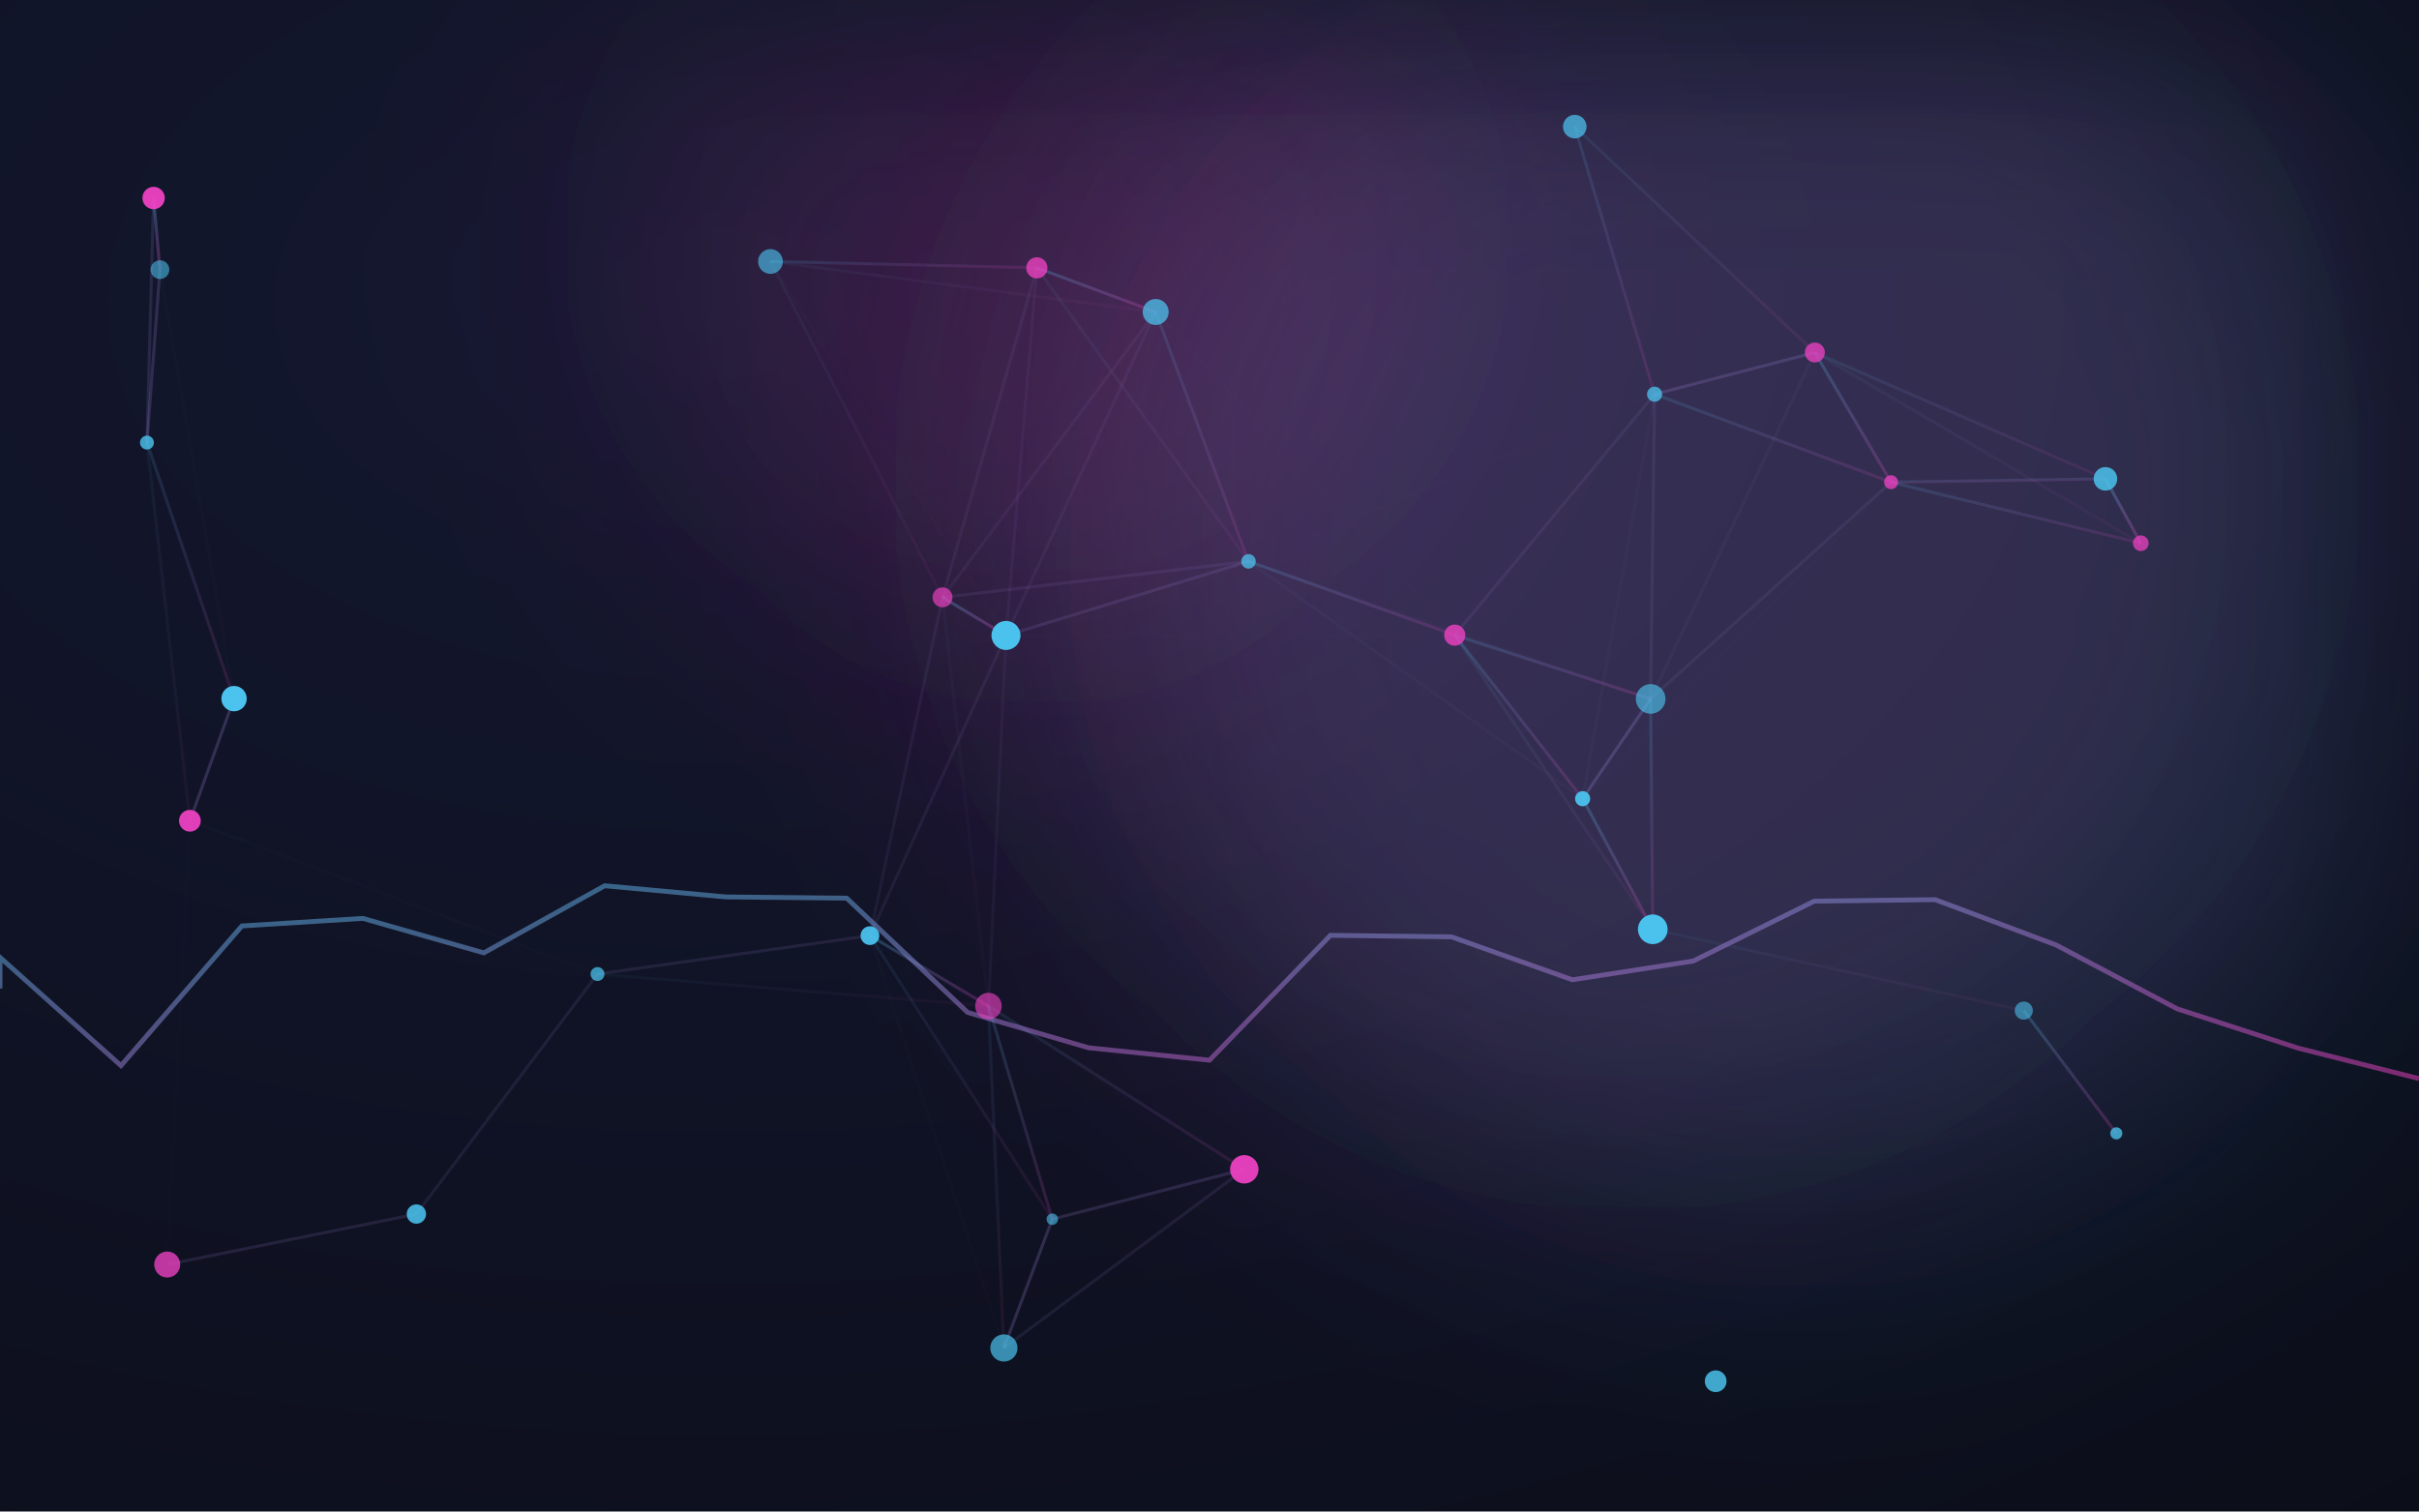
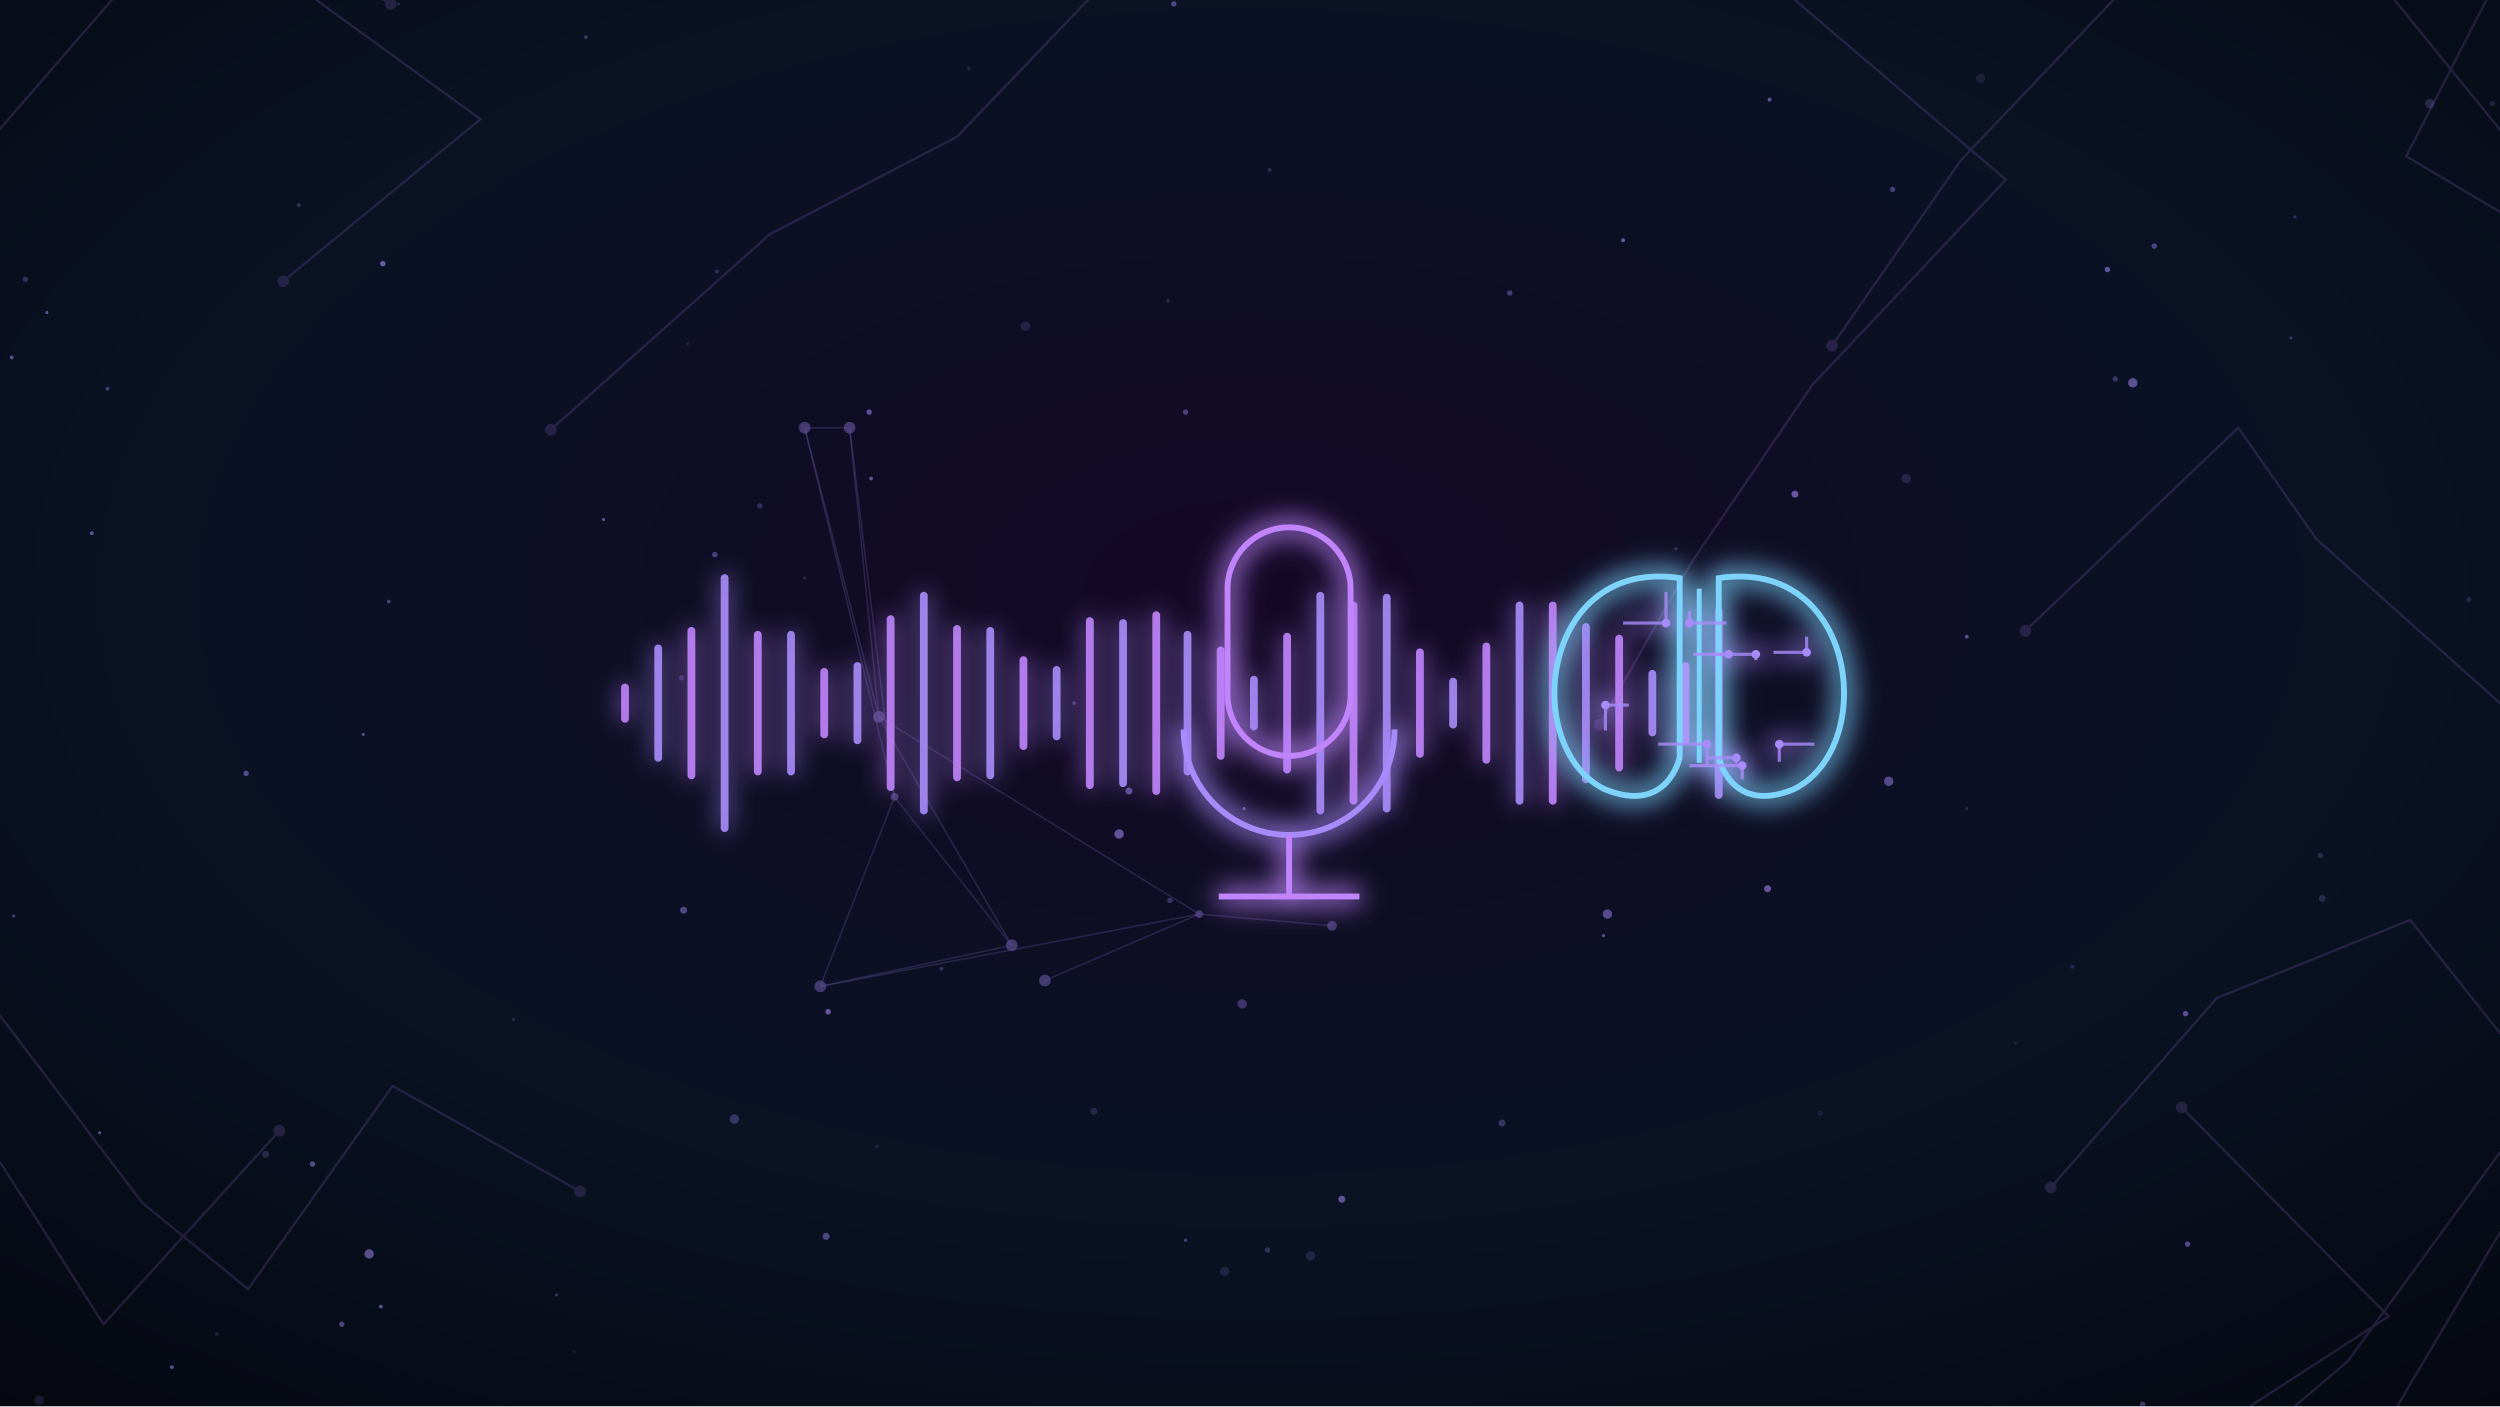
- <svg xmlns="http://www.w3.org/2000/svg" viewBox="0 0 800 500" role="img" aria-label="">
+ <svg xmlns="http://www.w3.org/2000/svg" viewBox="0 0 1280 720" width="1280" height="720">
  <defs>
-     <linearGradient id="lg" x1="0" y1="0" x2="1" y2="1">
-       <stop offset="0" stop-color="hsl(196 85% 62%)" />
-       <stop offset="1" stop-color="hsl(315 85% 60%)" />
+     <radialGradient id="bg" cx="50%" cy="42%" r="80%">
+       <stop offset="0%" stop-color="#140826" />
+       <stop offset="55%" stop-color="#0a1224" />
+       <stop offset="100%" stop-color="#05070f" />
+     </radialGradient>
+     <linearGradient id="acc" x1="0" y1="0" x2="1" y2="1">
+       <stop offset="0%" stop-color="#c084fc" />
+       <stop offset="50%" stop-color="#a78bfa" />
+       <stop offset="100%" stop-color="#7dd3fc" />
    </linearGradient>
-     <radialGradient id="bg" cx="0.3" cy="0.2" r="1.1">
-       <stop offset="0" stop-color="#141830" />
-       <stop offset="1" stop-color="#0b0d18" />
-     </radialGradient>
-     <filter id="blur" x="-60%" y="-60%" width="220%" height="220%">
-       <feGaussianBlur stdDeviation="46" />
+     <linearGradient id="accV" x1="0" y1="0" x2="0" y2="1">
+       <stop offset="0%" stop-color="#c084fc" />
+       <stop offset="100%" stop-color="#7dd3fc" />
+     </linearGradient>
+     <filter id="glow" x="-60%" y="-60%" width="220%" height="220%">
+       <feGaussianBlur stdDeviation="6" result="b" />
+       <feMerge>
+         <feMergeNode in="b" />
+         <feMergeNode in="SourceGraphic" />
+       </feMerge>
+     </filter>
+     <filter id="softglow" x="-80%" y="-80%" width="260%" height="260%">
+       <feGaussianBlur stdDeviation="14" result="b" />
+       <feMerge>
+         <feMergeNode in="b" />
+         <feMergeNode in="SourceGraphic" />
+       </feMerge>
    </filter>
  </defs>
-   <rect width="800" height="500" fill="url(#bg)" />
-   <circle cx="343" cy="79" r="135" fill="hsl(315 85% 60%)" fill-opacity="0.13" filter="url(#blur)" />
-   <circle cx="594" cy="187" r="219" fill="hsl(196 85% 62%)" fill-opacity="0.13" filter="url(#blur)" />
-   <circle cx="538" cy="159" r="221" fill="hsl(315 85% 60%)" fill-opacity="0.13" filter="url(#blur)" />
-   <path d="M 0 327 L 0 316.7 L 40 352.5 L 80 306.3 L 120 303.8 L 160 315.2 L 200 293.0 L 240 296.7 L 280 297.1 L 320 334.9 L 360 346.6 L 400 350.7 L 440 309.4 L 480 309.9 L 520 324.1 L 560 317.9 L 600 298.1 L 640 297.6 L 680 312.6 L 720 333.7 L 760 346.7 L 800 356.8" fill="none" stroke="url(#lg)" stroke-opacity="0.5" stroke-width="1.6" />
-   <line x1="62.8" y1="271.5" x2="48.6" y2="146.4" stroke="url(#lg)" stroke-opacity="0.055" stroke-width="1" />
-   <line x1="62.8" y1="271.5" x2="77.4" y2="231.1" stroke="url(#lg)" stroke-opacity="0.243" stroke-width="1" />
-   <line x1="62.8" y1="271.5" x2="197.6" y2="322.2" stroke="url(#lg)" stroke-opacity="0.014" stroke-width="1" />
-   <line x1="62.8" y1="271.5" x2="55.3" y2="418.3" stroke="url(#lg)" stroke-opacity="0.007" stroke-width="1" />
-   <line x1="412.9" y1="185.7" x2="342.9" y2="88.6" stroke="url(#lg)" stroke-opacity="0.069" stroke-width="1" />
-   <line x1="412.9" y1="185.7" x2="481.1" y2="210.1" stroke="url(#lg)" stroke-opacity="0.176" stroke-width="1" />
-   <line x1="412.9" y1="185.7" x2="547.2" y2="130.4" stroke="url(#lg)" stroke-opacity="0.011" stroke-width="1" />
-   <line x1="412.9" y1="185.7" x2="545.9" y2="231.2" stroke="url(#lg)" stroke-opacity="0.021" stroke-width="1" />
-   <line x1="412.9" y1="185.7" x2="382.2" y2="103.2" stroke="url(#lg)" stroke-opacity="0.140" stroke-width="1" />
-   <line x1="412.9" y1="185.7" x2="523.4" y2="264.2" stroke="url(#lg)" stroke-opacity="0.033" stroke-width="1" />
-   <line x1="412.9" y1="185.7" x2="311.7" y2="197.6" stroke="url(#lg)" stroke-opacity="0.109" stroke-width="1" />
-   <line x1="412.9" y1="185.7" x2="332.7" y2="210.2" stroke="url(#lg)" stroke-opacity="0.150" stroke-width="1" />
-   <line x1="332.0" y1="445.9" x2="411.5" y2="386.8" stroke="url(#lg)" stroke-opacity="0.115" stroke-width="1" />
-   <line x1="332.0" y1="445.9" x2="348.0" y2="403.3" stroke="url(#lg)" stroke-opacity="0.237" stroke-width="1" />
-   <line x1="332.0" y1="445.9" x2="326.9" y2="332.8" stroke="url(#lg)" stroke-opacity="0.084" stroke-width="1" />
-   <line x1="332.0" y1="445.9" x2="287.7" y2="309.5" stroke="url(#lg)" stroke-opacity="0.015" stroke-width="1" />
-   <line x1="50.8" y1="65.5" x2="48.6" y2="146.4" stroke="url(#lg)" stroke-opacity="0.156" stroke-width="1" />
-   <line x1="50.8" y1="65.5" x2="52.9" y2="89.2" stroke="url(#lg)" stroke-opacity="0.286" stroke-width="1" />
-   <line x1="696.3" y1="158.4" x2="708.0" y2="179.7" stroke="url(#lg)" stroke-opacity="0.285" stroke-width="1" />
-   <line x1="696.3" y1="158.4" x2="625.4" y2="159.5" stroke="url(#lg)" stroke-opacity="0.179" stroke-width="1" />
-   <line x1="696.3" y1="158.4" x2="600.2" y2="116.6" stroke="url(#lg)" stroke-opacity="0.103" stroke-width="1" />
-   <line x1="342.9" y1="88.6" x2="254.8" y2="86.5" stroke="url(#lg)" stroke-opacity="0.140" stroke-width="1" />
-   <line x1="342.9" y1="88.6" x2="382.2" y2="103.2" stroke="url(#lg)" stroke-opacity="0.245" stroke-width="1" />
-   <line x1="342.9" y1="88.6" x2="311.7" y2="197.6" stroke="url(#lg)" stroke-opacity="0.083" stroke-width="1" />
-   <line x1="342.9" y1="88.6" x2="332.7" y2="210.2" stroke="url(#lg)" stroke-opacity="0.063" stroke-width="1" />
-   <line x1="137.7" y1="401.6" x2="197.6" y2="322.2" stroke="url(#lg)" stroke-opacity="0.114" stroke-width="1" />
-   <line x1="137.7" y1="401.6" x2="55.3" y2="418.3" stroke="url(#lg)" stroke-opacity="0.149" stroke-width="1" />
-   <line x1="254.8" y1="86.5" x2="382.2" y2="103.2" stroke="url(#lg)" stroke-opacity="0.049" stroke-width="1" />
-   <line x1="254.8" y1="86.5" x2="311.7" y2="197.6" stroke="url(#lg)" stroke-opacity="0.057" stroke-width="1" />
-   <line x1="254.8" y1="86.5" x2="332.7" y2="210.2" stroke="url(#lg)" stroke-opacity="0.009" stroke-width="1" />
-   <line x1="481.1" y1="210.1" x2="547.2" y2="130.4" stroke="url(#lg)" stroke-opacity="0.105" stroke-width="1" />
-   <line x1="481.1" y1="210.1" x2="545.9" y2="231.2" stroke="url(#lg)" stroke-opacity="0.185" stroke-width="1" />
-   <line x1="481.1" y1="210.1" x2="382.2" y2="103.2" stroke="url(#lg)" stroke-opacity="0.010" stroke-width="1" />
-   <line x1="481.1" y1="210.1" x2="546.6" y2="307.4" stroke="url(#lg)" stroke-opacity="0.074" stroke-width="1" />
-   <line x1="481.1" y1="210.1" x2="523.4" y2="264.2" stroke="url(#lg)" stroke-opacity="0.184" stroke-width="1" />
-   <line x1="481.1" y1="210.1" x2="332.7" y2="210.2" stroke="url(#lg)" stroke-opacity="0.004" stroke-width="1" />
-   <line x1="48.6" y1="146.4" x2="52.9" y2="89.2" stroke="url(#lg)" stroke-opacity="0.210" stroke-width="1" />
-   <line x1="48.6" y1="146.4" x2="77.4" y2="231.1" stroke="url(#lg)" stroke-opacity="0.137" stroke-width="1" />
-   <line x1="547.2" y1="130.4" x2="545.9" y2="231.2" stroke="url(#lg)" stroke-opacity="0.112" stroke-width="1" />
-   <line x1="547.2" y1="130.4" x2="625.4" y2="159.5" stroke="url(#lg)" stroke-opacity="0.151" stroke-width="1" />
-   <line x1="547.2" y1="130.4" x2="600.2" y2="116.6" stroke="url(#lg)" stroke-opacity="0.216" stroke-width="1" />
-   <line x1="547.2" y1="130.4" x2="523.4" y2="264.2" stroke="url(#lg)" stroke-opacity="0.032" stroke-width="1" />
-   <line x1="547.2" y1="130.4" x2="520.8" y2="41.9" stroke="url(#lg)" stroke-opacity="0.131" stroke-width="1" />
-   <line x1="708.0" y1="179.7" x2="625.4" y2="159.5" stroke="url(#lg)" stroke-opacity="0.147" stroke-width="1" />
-   <line x1="708.0" y1="179.7" x2="600.2" y2="116.6" stroke="url(#lg)" stroke-opacity="0.057" stroke-width="1" />
-   <line x1="545.9" y1="231.2" x2="625.4" y2="159.5" stroke="url(#lg)" stroke-opacity="0.097" stroke-width="1" />
-   <line x1="545.9" y1="231.2" x2="546.6" y2="307.4" stroke="url(#lg)" stroke-opacity="0.167" stroke-width="1" />
-   <line x1="545.9" y1="231.2" x2="600.2" y2="116.6" stroke="url(#lg)" stroke-opacity="0.053" stroke-width="1" />
-   <line x1="545.9" y1="231.2" x2="523.4" y2="264.2" stroke="url(#lg)" stroke-opacity="0.249" stroke-width="1" />
-   <line x1="699.9" y1="374.9" x2="669.3" y2="334.3" stroke="url(#lg)" stroke-opacity="0.225" stroke-width="1" />
-   <line x1="411.5" y1="386.8" x2="348.0" y2="403.3" stroke="url(#lg)" stroke-opacity="0.191" stroke-width="1" />
-   <line x1="411.5" y1="386.8" x2="326.9" y2="332.8" stroke="url(#lg)" stroke-opacity="0.112" stroke-width="1" />
-   <line x1="411.5" y1="386.8" x2="287.7" y2="309.5" stroke="url(#lg)" stroke-opacity="0.009" stroke-width="1" />
-   <line x1="382.2" y1="103.2" x2="311.7" y2="197.6" stroke="url(#lg)" stroke-opacity="0.073" stroke-width="1" />
-   <line x1="382.2" y1="103.2" x2="332.7" y2="210.2" stroke="url(#lg)" stroke-opacity="0.073" stroke-width="1" />
-   <line x1="348.0" y1="403.3" x2="326.9" y2="332.8" stroke="url(#lg)" stroke-opacity="0.173" stroke-width="1" />
-   <line x1="348.0" y1="403.3" x2="287.7" y2="309.5" stroke="url(#lg)" stroke-opacity="0.087" stroke-width="1" />
-   <line x1="625.4" y1="159.5" x2="600.2" y2="116.6" stroke="url(#lg)" stroke-opacity="0.227" stroke-width="1" />
-   <line x1="625.4" y1="159.5" x2="523.4" y2="264.2" stroke="url(#lg)" stroke-opacity="0.009" stroke-width="1" />
-   <line x1="546.6" y1="307.4" x2="523.4" y2="264.2" stroke="url(#lg)" stroke-opacity="0.229" stroke-width="1" />
-   <line x1="546.6" y1="307.4" x2="669.3" y2="334.3" stroke="url(#lg)" stroke-opacity="0.055" stroke-width="1" />
-   <line x1="52.9" y1="89.2" x2="77.4" y2="231.1" stroke="url(#lg)" stroke-opacity="0.014" stroke-width="1" />
-   <line x1="600.2" y1="116.6" x2="520.8" y2="41.9" stroke="url(#lg)" stroke-opacity="0.093" stroke-width="1" />
-   <line x1="311.7" y1="197.6" x2="332.7" y2="210.2" stroke="url(#lg)" stroke-opacity="0.284" stroke-width="1" />
-   <line x1="311.7" y1="197.6" x2="326.9" y2="332.8" stroke="url(#lg)" stroke-opacity="0.032" stroke-width="1" />
-   <line x1="311.7" y1="197.6" x2="287.7" y2="309.5" stroke="url(#lg)" stroke-opacity="0.081" stroke-width="1" />
-   <line x1="197.6" y1="322.2" x2="326.9" y2="332.8" stroke="url(#lg)" stroke-opacity="0.046" stroke-width="1" />
-   <line x1="197.6" y1="322.2" x2="287.7" y2="309.5" stroke="url(#lg)" stroke-opacity="0.134" stroke-width="1" />
-   <line x1="332.7" y1="210.2" x2="326.9" y2="332.8" stroke="url(#lg)" stroke-opacity="0.062" stroke-width="1" />
-   <line x1="332.7" y1="210.2" x2="287.7" y2="309.5" stroke="url(#lg)" stroke-opacity="0.093" stroke-width="1" />
-   <line x1="326.9" y1="332.8" x2="287.7" y2="309.5" stroke="url(#lg)" stroke-opacity="0.237" stroke-width="1" />
-   <circle cx="62.8" cy="271.5" r="3.6" fill="hsl(315 85% 60%)" fill-opacity="0.93" />
-   <circle cx="412.9" cy="185.7" r="2.4" fill="hsl(196 85% 62%)" fill-opacity="0.74" />
-   <circle cx="332.0" cy="445.9" r="4.5" fill="hsl(196 85% 62%)" fill-opacity="0.69" />
-   <circle cx="50.8" cy="65.5" r="3.7" fill="hsl(315 85% 60%)" fill-opacity="0.94" />
-   <circle cx="696.3" cy="158.4" r="3.9" fill="hsl(196 85% 62%)" fill-opacity="0.83" />
-   <circle cx="567.4" cy="456.9" r="3.6" fill="hsl(196 85% 62%)" fill-opacity="0.83" />
-   <circle cx="342.9" cy="88.6" r="3.5" fill="hsl(315 85% 60%)" fill-opacity="0.77" />
-   <circle cx="137.7" cy="401.6" r="3.2" fill="hsl(196 85% 62%)" fill-opacity="0.86" />
-   <circle cx="254.8" cy="86.5" r="4.1" fill="hsl(196 85% 62%)" fill-opacity="0.62" />
-   <circle cx="481.1" cy="210.1" r="3.5" fill="hsl(315 85% 60%)" fill-opacity="0.79" />
-   <circle cx="48.6" cy="146.4" r="2.3" fill="hsl(196 85% 62%)" fill-opacity="0.80" />
-   <circle cx="547.2" cy="130.4" r="2.5" fill="hsl(196 85% 62%)" fill-opacity="0.75" />
-   <circle cx="708.0" cy="179.7" r="2.6" fill="hsl(315 85% 60%)" fill-opacity="0.73" />
-   <circle cx="545.9" cy="231.2" r="4.9" fill="hsl(196 85% 62%)" fill-opacity="0.63" />
-   <circle cx="699.9" cy="374.9" r="2.0" fill="hsl(196 85% 62%)" fill-opacity="0.77" />
-   <circle cx="411.5" cy="386.8" r="4.7" fill="hsl(315 85% 60%)" fill-opacity="0.93" />
-   <circle cx="382.2" cy="103.2" r="4.3" fill="hsl(196 85% 62%)" fill-opacity="0.73" />
-   <circle cx="348.0" cy="403.3" r="1.9" fill="hsl(196 85% 62%)" fill-opacity="0.59" />
-   <circle cx="625.4" cy="159.5" r="2.3" fill="hsl(315 85% 60%)" fill-opacity="0.76" />
-   <circle cx="546.6" cy="307.4" r="4.9" fill="hsl(196 85% 62%)" fill-opacity="0.98" />
-   <circle cx="52.9" cy="89.2" r="3.1" fill="hsl(196 85% 62%)" fill-opacity="0.56" />
-   <circle cx="600.2" cy="116.6" r="3.3" fill="hsl(315 85% 60%)" fill-opacity="0.75" />
-   <circle cx="77.4" cy="231.1" r="4.2" fill="hsl(196 85% 62%)" fill-opacity="0.99" />
-   <circle cx="523.4" cy="264.2" r="2.5" fill="hsl(196 85% 62%)" fill-opacity="0.93" />
-   <circle cx="311.7" cy="197.6" r="3.3" fill="hsl(315 85% 60%)" fill-opacity="0.67" />
-   <circle cx="197.6" cy="322.2" r="2.3" fill="hsl(196 85% 62%)" fill-opacity="0.73" />
-   <circle cx="332.7" cy="210.2" r="4.8" fill="hsl(196 85% 62%)" fill-opacity="0.98" />
-   <circle cx="326.9" cy="332.8" r="4.4" fill="hsl(315 85% 60%)" fill-opacity="0.61" />
-   <circle cx="669.3" cy="334.3" r="3.0" fill="hsl(196 85% 62%)" fill-opacity="0.57" />
-   <circle cx="287.7" cy="309.5" r="3.1" fill="hsl(196 85% 62%)" fill-opacity="0.93" />
-   <circle cx="55.3" cy="418.3" r="4.3" fill="hsl(315 85% 60%)" fill-opacity="0.78" />
-   <circle cx="520.8" cy="41.9" r="3.9" fill="hsl(196 85% 62%)" fill-opacity="0.72" />
+   <rect width="1280" height="720" fill="url(#bg)" />
+   <g fill="#a78bfa">
+     <circle cx="309" cy="266" r="0.8" opacity="0.54" />
+     <circle cx="1173" cy="173" r="0.8" opacity="0.31" />
+     <circle cx="153" cy="105" r="1" opacity="0.26" />
+     <circle cx="1189" cy="460" r="1.8" opacity="0.2" />
+     <circle cx="649" cy="640" r="1.4" opacity="0.26" />
+     <circle cx="189" cy="642" r="2.4" opacity="0.5" />
+     <circle cx="1007" cy="414" r="0.8" opacity="0.2" />
+     <circle cx="496" cy="35" r="1" opacity="0.15" />
+     <circle cx="389" cy="259" r="1.4" opacity="0.25" />
+     <circle cx="525" cy="167" r="2.4" opacity="0.16" />
+     <circle cx="47" cy="273" r="1" opacity="0.53" />
+     <circle cx="449" cy="587" r="1" opacity="0.13" />
+     <circle cx="1264" cy="307" r="1.4" opacity="0.17" />
+     <circle cx="687" cy="614" r="1.8" opacity="0.55" />
+     <circle cx="560" cy="569" r="1.8" opacity="0.18" />
+     <circle cx="831" cy="123" r="1" opacity="0.6" />
+     <circle cx="1188" cy="438" r="1.4" opacity="0.21" />
+     <circle cx="1244" cy="53" r="2.4" opacity="0.2" />
+     <circle cx="352" cy="176" r="0.8" opacity="0.16" />
+     <circle cx="601" cy="2" r="1.4" opacity="0.44" />
+     <circle cx="823" cy="468" r="2.4" opacity="0.48" />
+     <circle cx="111" cy="683" r="1" opacity="0.16" />
+     <circle cx="932" cy="570" r="1.4" opacity="0.11" />
+     <circle cx="1175" cy="111" r="0.8" opacity="0.27" />
+     <circle cx="175" cy="678" r="1.4" opacity="0.43" />
+     <circle cx="55" cy="199" r="1" opacity="0.36" />
+     <circle cx="24" cy="160" r="0.8" opacity="0.56" />
+     <circle cx="1079" cy="138" r="1.4" opacity="0.54" />
+     <circle cx="858" cy="281" r="0.8" opacity="0.29" />
+     <circle cx="446" cy="245" r="1" opacity="0.53" />
+     <circle cx="199" cy="308" r="1" opacity="0.38" />
+     <circle cx="285" cy="663" r="0.8" opacity="0.32" />
+     <circle cx="6" cy="183" r="1" opacity="0.51" />
+     <circle cx="637" cy="414" r="0.8" opacity="0.55" />
+     <circle cx="607" cy="211" r="1.4" opacity="0.41" />
+     <circle cx="294" cy="692" r="0.8" opacity="0.1" />
+     <circle cx="126" cy="396" r="1.4" opacity="0.47" />
+     <circle cx="578" cy="405" r="1.8" opacity="0.51" />
+     <circle cx="136" cy="591" r="1.8" opacity="0.21" />
+     <circle cx="20" cy="717" r="2.4" opacity="0.13" />
+     <circle cx="1120" cy="637" r="1.4" opacity="0.46" />
+     <circle cx="366" cy="284" r="1.4" opacity="0.4" />
+     <circle cx="204" cy="2" r="0.8" opacity="0.21" />
+     <circle cx="423" cy="633" r="1.8" opacity="0.44" />
+     <circle cx="160" cy="596" r="1.4" opacity="0.49" />
+     <circle cx="906" cy="51" r="1" opacity="0.54" />
+     <circle cx="769" cy="575" r="1.8" opacity="0.3" />
+     <circle cx="7" cy="469" r="0.8" opacity="0.39" />
+     <circle cx="1007" cy="326" r="1" opacity="0.49" />
+     <circle cx="599" cy="461" r="1.4" opacity="0.29" />
+     <circle cx="1276" cy="53" r="1.4" opacity="0.17" />
+     <circle cx="186" cy="376" r="0.8" opacity="0.48" />
+     <circle cx="976" cy="245" r="2.4" opacity="0.17" />
+     <circle cx="13" cy="143" r="1.4" opacity="0.27" />
+     <circle cx="300" cy="19" r="1" opacity="0.32" />
+     <circle cx="919" cy="253" r="1.8" opacity="0.59" />
+     <circle cx="1097" cy="719" r="1.4" opacity="0.35" />
+     <circle cx="607" cy="635" r="0.8" opacity="0.43" />
+     <circle cx="550" cy="360" r="1" opacity="0.33" />
+     <circle cx="482" cy="496" r="1" opacity="0.28" />
+     <circle cx="671" cy="643" r="2.4" opacity="0.17" />
+     <circle cx="1103" cy="126" r="1.4" opacity="0.42" />
+     <circle cx="1083" cy="194" r="1.4" opacity="0.3" />
+     <circle cx="1119" cy="519" r="1.4" opacity="0.51" />
+     <circle cx="367" cy="139" r="1" opacity="0.24" />
+     <circle cx="51" cy="580" r="0.8" opacity="0.54" />
+     <circle cx="349" cy="347" r="1.4" opacity="0.22" />
+     <circle cx="650" cy="87" r="1" opacity="0.23" />
+     <circle cx="196" cy="135" r="1.4" opacity="0.6" />
+     <circle cx="1014" cy="40" r="2.4" opacity="0.12" />
+     <circle cx="967" cy="400" r="2.4" opacity="0.47" />
+     <circle cx="195" cy="669" r="1" opacity="0.51" />
+     <circle cx="636" cy="514" r="2.4" opacity="0.31" />
+     <circle cx="350" cy="466" r="1.8" opacity="0.44" />
+     <circle cx="1061" cy="495" r="1" opacity="0.19" />
+     <circle cx="412" cy="296" r="0.8" opacity="0.2" />
+     <circle cx="821" cy="479" r="0.8" opacity="0.53" />
+     <circle cx="627" cy="651" r="2.4" opacity="0.16" />
+     <circle cx="445" cy="211" r="1.4" opacity="0.53" />
+     <circle cx="424" cy="518" r="1.4" opacity="0.6" />
+     <circle cx="969" cy="97" r="1.4" opacity="0.36" />
+     <circle cx="376" cy="573" r="2.4" opacity="0.29" />
+     <circle cx="598" cy="154" r="0.8" opacity="0.27" />
+     <circle cx="773" cy="150" r="1.4" opacity="0.36" />
+     <circle cx="263" cy="522" r="0.8" opacity="0.19" />
+     <circle cx="1032" cy="534" r="0.8" opacity="0.16" />
+     <circle cx="573" cy="427" r="2.4" opacity="0.55" />
+     <circle cx="1092" cy="196" r="2.4" opacity="0.52" />
+     <circle cx="905" cy="455" r="1.8" opacity="0.57" />
+     <circle cx="88" cy="700" r="1" opacity="0.52" />
+   </g>
+   <g stroke="#c084fc" stroke-width="1.2" fill="none" opacity="0.16" stroke-linecap="round">
+     <path d="M 1152 720 L 1223 674 L 1117 567" />
+     <circle cx="1117" cy="567" r="3" fill="#c084fc" stroke="none" />
+     <path d="M 0 595 L 53 678 L 143 579" />
+     <circle cx="143" cy="579" r="3" fill="#c084fc" stroke="none" />
+     <path d="M 1226 0 L 1313 107 L 1432 205 L 1331 273 L 1443 351" />
+     <circle cx="1443" cy="351" r="3" fill="#c084fc" stroke="none" />
+     <path d="M 162 0 L 246 61 L 145 144" />
+     <circle cx="145" cy="144" r="3" fill="#c084fc" stroke="none" />
+     <path d="M 1082 0 L 1004 82 L 938 177" />
+     <circle cx="938" cy="177" r="3" fill="#c084fc" stroke="none" />
+     <path d="M 557 0 L 490 70 L 394 120 L 282 220" />
+     <circle cx="282" cy="220" r="3" fill="#c084fc" stroke="none" />
+     <path d="M 1280 360 L 1186 276 L 1146 219 L 1037 323" />
+     <circle cx="1037" cy="323" r="3" fill="#c084fc" stroke="none" />
+     <path d="M 1273 0 L 1232 80 L 1306 124 L 1363 197" />
+     <circle cx="1363" cy="197" r="3" fill="#c084fc" stroke="none" />
+     <path d="M 0 520 L 73 616 L 127 660 L 201 556 L 297 610" />
+     <circle cx="297" cy="610" r="3" fill="#c084fc" stroke="none" />
+     <path d="M 919 0 L 1027 92 L 928 197 L 866 288 L 819 371" />
+     <circle cx="819" cy="371" r="3" fill="#c084fc" stroke="none" />
+     <path d="M 1280 631 L 1225 724 L 1141 807 L 1096 860 L 1054 798" />
+     <circle cx="1054" cy="798" r="3" fill="#c084fc" stroke="none" />
+     <path d="M 1280 529 L 1234 471 L 1135 511 L 1050 608" />
+     <circle cx="1050" cy="608" r="3" fill="#c084fc" stroke="none" />
+     <path d="M 0 66 L 104 -54 L 200 2" />
+     <circle cx="200" cy="2" r="3" fill="#c084fc" stroke="none" />
+     <path d="M 1280 590 L 1202 697 L 1110 775" />
+     <circle cx="1110" cy="775" r="3" fill="#c084fc" stroke="none" />
+   </g>
+   <g opacity="0.5">
+     <line x1="458.0" y1="408.0" x2="420.0" y2="505.0" stroke="#a78bfa" stroke-width="0.8" opacity="0.35" />
+     <line x1="458.0" y1="408.0" x2="412.0" y2="219.0" stroke="#a78bfa" stroke-width="0.8" opacity="0.35" />
+     <line x1="458.0" y1="408.0" x2="435.0" y2="219.0" stroke="#a78bfa" stroke-width="0.8" opacity="0.35" />
+     <line x1="458.0" y1="408.0" x2="518.0" y2="484.0" stroke="#a78bfa" stroke-width="0.8" opacity="0.35" />
+     <line x1="420.0" y1="505.0" x2="614.0" y2="468.0" stroke="#a78bfa" stroke-width="0.8" opacity="0.35" />
+     <line x1="420.0" y1="505.0" x2="518.0" y2="484.0" stroke="#a78bfa" stroke-width="0.8" opacity="0.35" />
+     <line x1="614.0" y1="468.0" x2="535.0" y2="502.0" stroke="#a78bfa" stroke-width="0.8" opacity="0.35" />
+     <line x1="614.0" y1="468.0" x2="450.0" y2="367.0" stroke="#a78bfa" stroke-width="0.8" opacity="0.35" />
+     <line x1="614.0" y1="468.0" x2="682.0" y2="474.0" stroke="#a78bfa" stroke-width="0.8" opacity="0.35" />
+     <line x1="412.0" y1="219.0" x2="450.0" y2="367.0" stroke="#a78bfa" stroke-width="0.8" opacity="0.35" />
+     <line x1="412.0" y1="219.0" x2="435.0" y2="219.0" stroke="#a78bfa" stroke-width="0.8" opacity="0.35" />
+     <line x1="450.0" y1="367.0" x2="435.0" y2="219.0" stroke="#a78bfa" stroke-width="0.8" opacity="0.35" />
+     <line x1="450.0" y1="367.0" x2="518.0" y2="484.0" stroke="#a78bfa" stroke-width="0.8" opacity="0.35" />
+     <circle cx="458.0" cy="408.0" r="2" fill="#a78bfa" opacity="0.7" />
+     <circle cx="420.0" cy="505.0" r="3" fill="#a78bfa" opacity="0.7" />
+     <circle cx="614.0" cy="468.0" r="2" fill="#a78bfa" opacity="0.7" />
+     <circle cx="535.0" cy="502.0" r="3" fill="#a78bfa" opacity="0.7" />
+     <circle cx="412.0" cy="219.0" r="3" fill="#a78bfa" opacity="0.7" />
+     <circle cx="450.0" cy="367.0" r="3" fill="#a78bfa" opacity="0.7" />
+     <circle cx="435.0" cy="219.0" r="3" fill="#a78bfa" opacity="0.7" />
+     <circle cx="518.0" cy="484.0" r="3" fill="#a78bfa" opacity="0.7" />
+     <circle cx="682.0" cy="474.0" r="2.5" fill="#a78bfa" opacity="0.7" />
+   </g>
+   <g filter="url(#glow)">
+     <g>
+       <line x1="320" y1="352" x2="320" y2="368" stroke="#c084fc" stroke-width="4" stroke-linecap="round" opacity="0.9" />
+       <line x1="337" y1="332" x2="337" y2="388" stroke="#a78bfa" stroke-width="4" stroke-linecap="round" opacity="0.9" />
+       <line x1="354" y1="323" x2="354" y2="397" stroke="#c084fc" stroke-width="4" stroke-linecap="round" opacity="0.9" />
+       <line x1="371" y1="296" x2="371" y2="424" stroke="#a78bfa" stroke-width="4" stroke-linecap="round" opacity="0.9" />
+       <line x1="388" y1="325" x2="388" y2="395" stroke="#c084fc" stroke-width="4" stroke-linecap="round" opacity="0.9" />
+       <line x1="405" y1="325" x2="405" y2="395" stroke="#a78bfa" stroke-width="4" stroke-linecap="round" opacity="0.9" />
+       <line x1="422" y1="344" x2="422" y2="376" stroke="#c084fc" stroke-width="4" stroke-linecap="round" opacity="0.9" />
+       <line x1="439" y1="341" x2="439" y2="379" stroke="#a78bfa" stroke-width="4" stroke-linecap="round" opacity="0.9" />
+       <line x1="456" y1="317" x2="456" y2="403" stroke="#c084fc" stroke-width="4" stroke-linecap="round" opacity="0.9" />
+       <line x1="473" y1="305" x2="473" y2="415" stroke="#a78bfa" stroke-width="4" stroke-linecap="round" opacity="0.9" />
+       <line x1="490" y1="322" x2="490" y2="398" stroke="#c084fc" stroke-width="4" stroke-linecap="round" opacity="0.9" />
+       <line x1="507" y1="323" x2="507" y2="397" stroke="#a78bfa" stroke-width="4" stroke-linecap="round" opacity="0.9" />
+       <line x1="524" y1="338" x2="524" y2="382" stroke="#c084fc" stroke-width="4" stroke-linecap="round" opacity="0.9" />
+       <line x1="541" y1="343" x2="541" y2="377" stroke="#a78bfa" stroke-width="4" stroke-linecap="round" opacity="0.9" />
+       <line x1="558" y1="318" x2="558" y2="402" stroke="#c084fc" stroke-width="4" stroke-linecap="round" opacity="0.9" />
+       <line x1="575" y1="319" x2="575" y2="401" stroke="#a78bfa" stroke-width="4" stroke-linecap="round" opacity="0.9" />
+       <line x1="592" y1="315" x2="592" y2="405" stroke="#c084fc" stroke-width="4" stroke-linecap="round" opacity="0.9" />
+       <line x1="608" y1="325" x2="608" y2="395" stroke="#a78bfa" stroke-width="4" stroke-linecap="round" opacity="0.9" />
+       <line x1="625" y1="333" x2="625" y2="387" stroke="#c084fc" stroke-width="4" stroke-linecap="round" opacity="0.9" />
+       <line x1="642" y1="348" x2="642" y2="372" stroke="#a78bfa" stroke-width="4" stroke-linecap="round" opacity="0.9" />
+       <line x1="659" y1="326" x2="659" y2="394" stroke="#c084fc" stroke-width="4" stroke-linecap="round" opacity="0.9" />
+       <line x1="676" y1="305" x2="676" y2="415" stroke="#a78bfa" stroke-width="4" stroke-linecap="round" opacity="0.9" />
+       <line x1="693" y1="310" x2="693" y2="410" stroke="#c084fc" stroke-width="4" stroke-linecap="round" opacity="0.9" />
+       <line x1="710" y1="306" x2="710" y2="414" stroke="#a78bfa" stroke-width="4" stroke-linecap="round" opacity="0.9" />
+       <line x1="727" y1="334" x2="727" y2="386" stroke="#c084fc" stroke-width="4" stroke-linecap="round" opacity="0.9" />
+       <line x1="744" y1="349" x2="744" y2="371" stroke="#a78bfa" stroke-width="4" stroke-linecap="round" opacity="0.9" />
+       <line x1="761" y1="331" x2="761" y2="389" stroke="#c084fc" stroke-width="4" stroke-linecap="round" opacity="0.9" />
+       <line x1="778" y1="310" x2="778" y2="410" stroke="#a78bfa" stroke-width="4" stroke-linecap="round" opacity="0.9" />
+       <line x1="795" y1="310" x2="795" y2="410" stroke="#c084fc" stroke-width="4" stroke-linecap="round" opacity="0.9" />
+       <line x1="812" y1="321" x2="812" y2="399" stroke="#a78bfa" stroke-width="4" stroke-linecap="round" opacity="0.9" />
+       <line x1="829" y1="327" x2="829" y2="393" stroke="#c084fc" stroke-width="4" stroke-linecap="round" opacity="0.9" />
+       <line x1="846" y1="345" x2="846" y2="375" stroke="#a78bfa" stroke-width="4" stroke-linecap="round" opacity="0.9" />
+       <line x1="863" y1="341" x2="863" y2="379" stroke="#c084fc" stroke-width="4" stroke-linecap="round" opacity="0.9" />
+       <line x1="880" y1="313" x2="880" y2="407" stroke="#a78bfa" stroke-width="4" stroke-linecap="round" opacity="0.9" />
+     </g>
+     <g filter="url(#glow)">
+       <rect x="628.5" y="270.0" width="63" height="117.0" rx="31.5" fill="none" stroke="#c084fc" stroke-width="3" />
+       <path d="M 606.0 373.5 a 54.0 54.0 0 0 0 108.0 0" fill="none" stroke="#a78bfa" stroke-width="3" />
+       <line x1="660.0" y1="427.5" x2="660.0" y2="459.0" stroke="#c084fc" stroke-width="3" />
+       <line x1="624.0" y1="459.0" x2="696.0" y2="459.0" stroke="#c084fc" stroke-width="3" />
+     </g>
+     <g filter="url(#glow)">
+       <path d="M 860.0 296.0 C 789.0 285.2 778.2 382.4 821.4 404.0 C 853.8 417.5 860.0 387.8 860.0 387.8 Z" fill="none" stroke="#7dd3fc" stroke-width="3" />
+       <path d="M 880.0 296.0 C 951.0 285.2 961.8 382.4 918.6 404.0 C 886.2 417.5 880.0 387.8 880.0 387.8 Z" fill="none" stroke="#7dd3fc" stroke-width="3" />
+       <line x1="870.0" y1="301.4" x2="870.0" y2="390.5" stroke="#7dd3fc" stroke-width="2.5" />
+       <path d="M 874.0 388.0 H 889.0 V 391.0" fill="none" stroke="#a78bfa" stroke-width="1.6" opacity="0.8" />
+       <circle cx="889.0" cy="388.0" r="2.2" fill="#a78bfa" />
+       <path d="M 865.0 392.0 H 892.0 V 399.0" fill="none" stroke="#a78bfa" stroke-width="1.6" opacity="0.8" />
+       <circle cx="892.0" cy="392.0" r="2.2" fill="#a78bfa" />
+       <path d="M 849.0 381.0 H 874.0 V 392.0" fill="none" stroke="#a78bfa" stroke-width="1.6" opacity="0.8" />
+       <circle cx="874.0" cy="381.0" r="2.2" fill="#a78bfa" />
+       <path d="M 876.0 335.0 H 899.0 V 338.0" fill="none" stroke="#a78bfa" stroke-width="1.6" opacity="0.8" />
+       <circle cx="899.0" cy="335.0" r="2.2" fill="#a78bfa" />
+       <path d="M 929.0 381.0 H 911.0 V 390.0" fill="none" stroke="#a78bfa" stroke-width="1.6" opacity="0.8" />
+       <circle cx="911.0" cy="381.0" r="2.2" fill="#a78bfa" />
+       <path d="M 908.0 334.0 H 925.0 V 326.0" fill="none" stroke="#a78bfa" stroke-width="1.6" opacity="0.8" />
+       <circle cx="925.0" cy="334.0" r="2.2" fill="#a78bfa" />
+       <path d="M 831.0 319.0 H 853.0 V 303.0" fill="none" stroke="#a78bfa" stroke-width="1.6" opacity="0.8" />
+       <circle cx="853.0" cy="319.0" r="2.2" fill="#a78bfa" />
+       <path d="M 834.0 361.0 H 822.0 V 374.0" fill="none" stroke="#a78bfa" stroke-width="1.6" opacity="0.8" />
+       <circle cx="822.0" cy="361.0" r="2.2" fill="#a78bfa" />
+       <path d="M 884.0 319.0 H 865.0 V 313.0" fill="none" stroke="#a78bfa" stroke-width="1.6" opacity="0.8" />
+       <circle cx="865.0" cy="319.0" r="2.2" fill="#a78bfa" />
+       <path d="M 867.0 335.0 H 885.0 V 335.0" fill="none" stroke="#a78bfa" stroke-width="1.6" opacity="0.8" />
+       <circle cx="885.0" cy="335.0" r="2.2" fill="#a78bfa" />
+     </g>
+   </g>
</svg>
